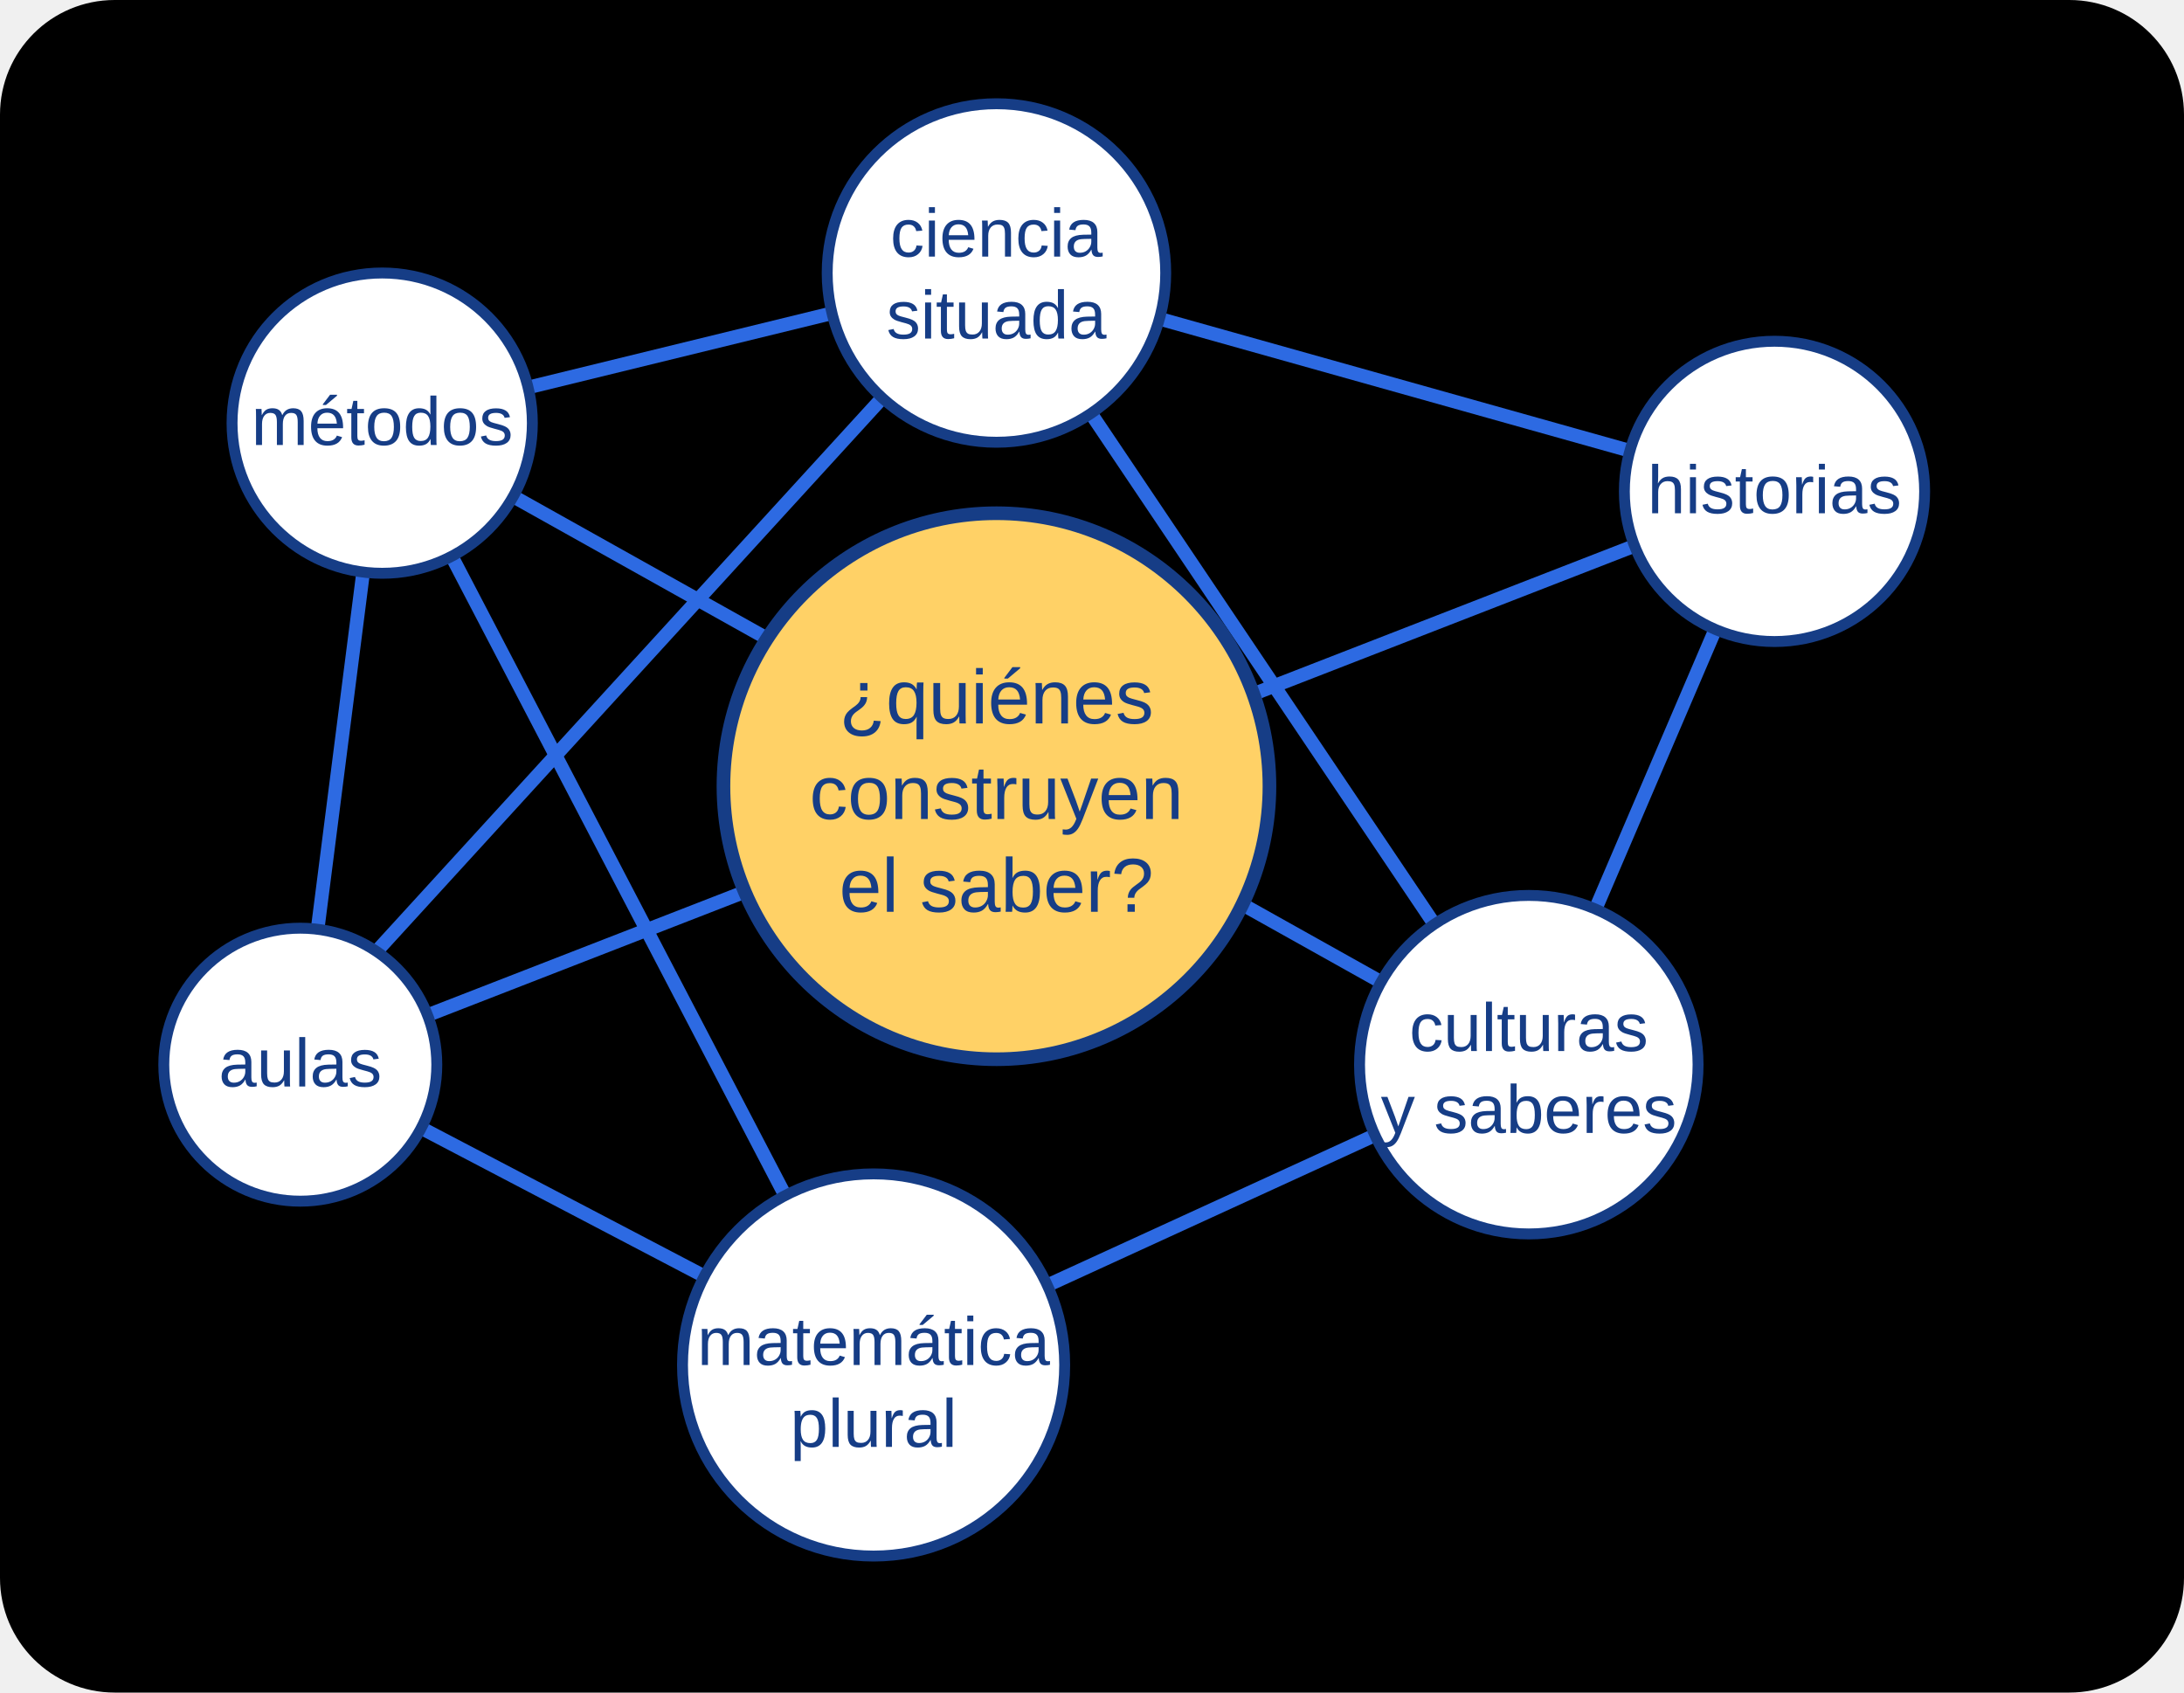
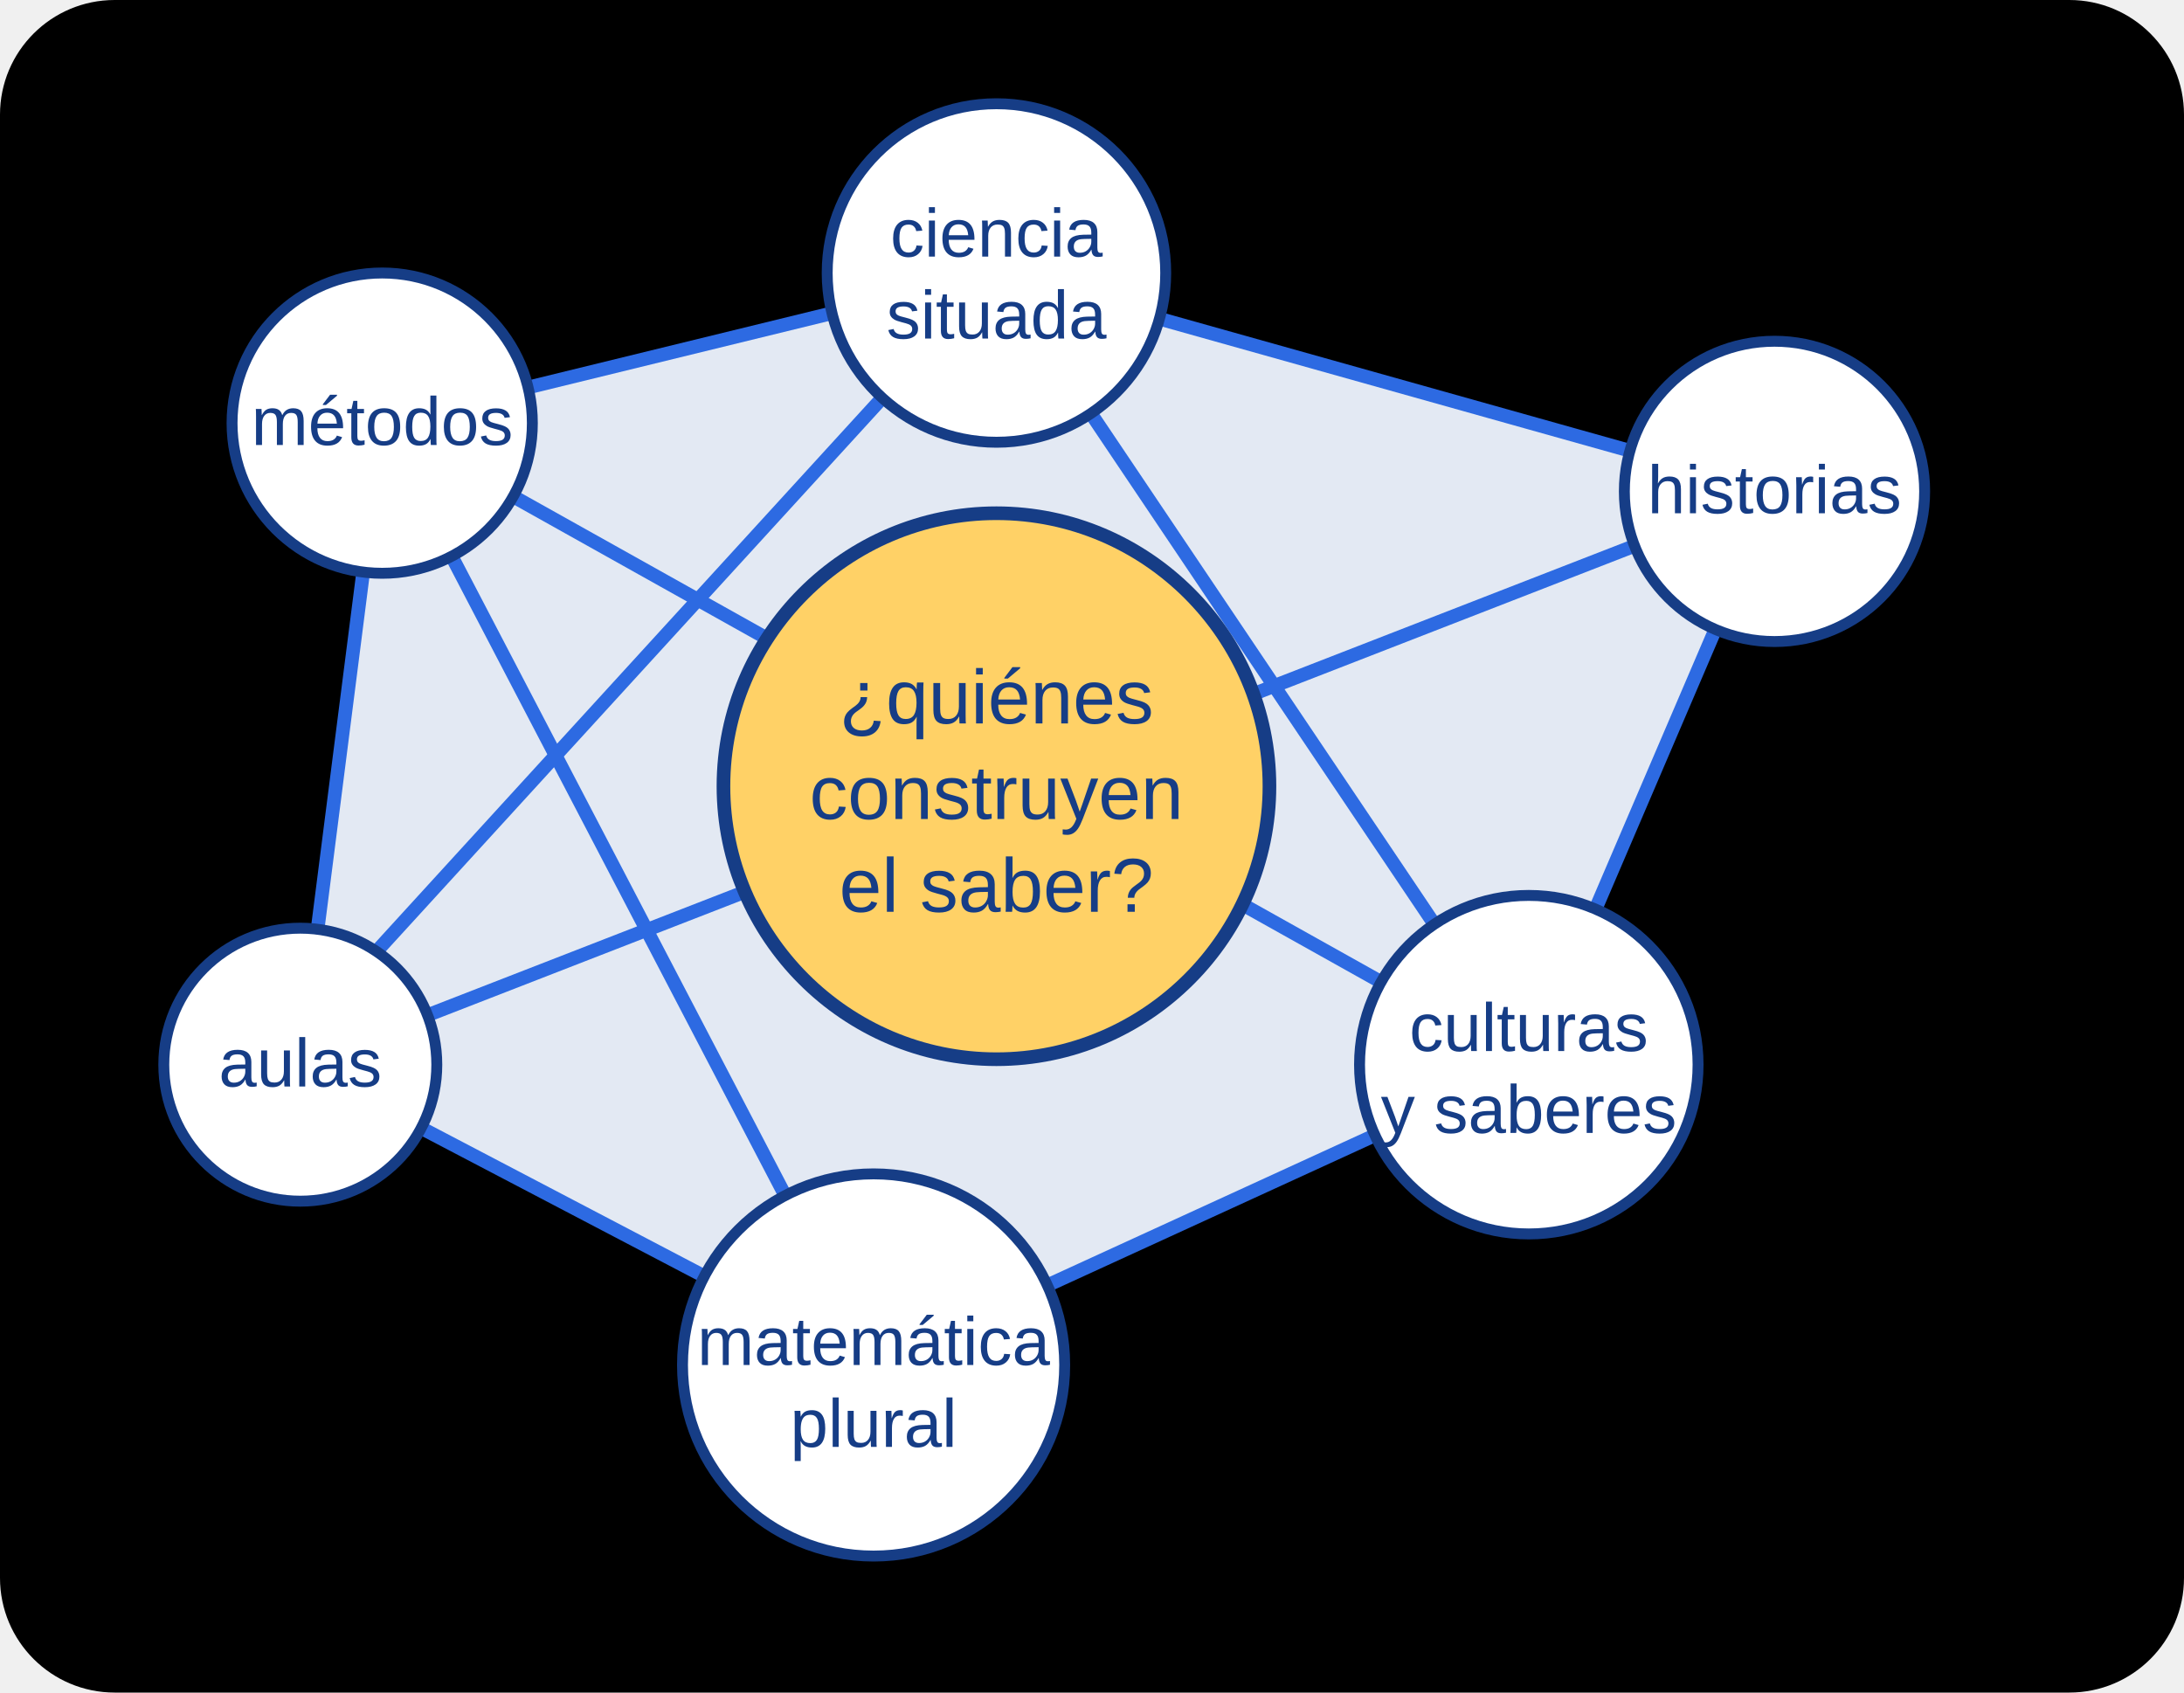
<svg xmlns="http://www.w3.org/2000/svg" viewBox="0 0 800 620" role="img" aria-labelledby="title desc">
  <rect width="800" height="620" rx="42" />
-   <g stroke="#2f6fed" stroke-width="5" opacity=".95">
+   <g stroke="#2f6fed" stroke-width="5" opacity=".95" fill="#eef5ff">
    <path d="M140 155L365 100 650 180 560 390 320 500 110 390Z" />
    <path d="M140 155L320 500M365 100L560 390 M650 180L110 390M140 155L560 390" />
    <path d="M100 390 L365 100" />
  </g>
  <g fill="#fff" stroke="#163d86" stroke-width="4">
    <circle cx="140" cy="155" r="55" />
    <circle cx="365" cy="100" r="62" />
    <circle cx="650" cy="180" r="55" />
    <circle cx="560" cy="390" r="62" />
    <circle cx="320" cy="500" r="70" />
    <circle cx="110" cy="390" r="50" />
  </g>
  <g fill="#163d86" font-family="Arial,sans-serif" font-size="25" text-anchor="middle">
    <text x="140" y="163">métodos</text>
    <text x="365" y="94">ciencia</text>
    <text x="365" y="124">situada</text>
    <text x="650" y="188">historias</text>
    <text x="560" y="385">culturas</text>
    <text x="560" y="415">y saberes</text>
    <text x="320" y="500">matemática</text>
    <text x="320" y="530">plural</text>
    <text x="110" y="398">aulas</text>
  </g>
  <path d="M365 188c-55 0-100 45-100 100s45 100 100 100 100-45 100-100-45-100-100-100Z" fill="#ffd166" stroke="#163d86" stroke-width="5" />
  <text x="365" y="265" fill="#163d86" font-family="Arial,sans-serif" font-size="28" text-anchor="middle">¿quiénes</text>
  <text x="365" y="300" fill="#163d86" font-family="Arial,sans-serif" font-size="28" text-anchor="middle">construyen</text>
  <text x="365" y="334" fill="#163d86" font-family="Arial,sans-serif" font-size="28" text-anchor="middle">el saber?</text>
</svg>
